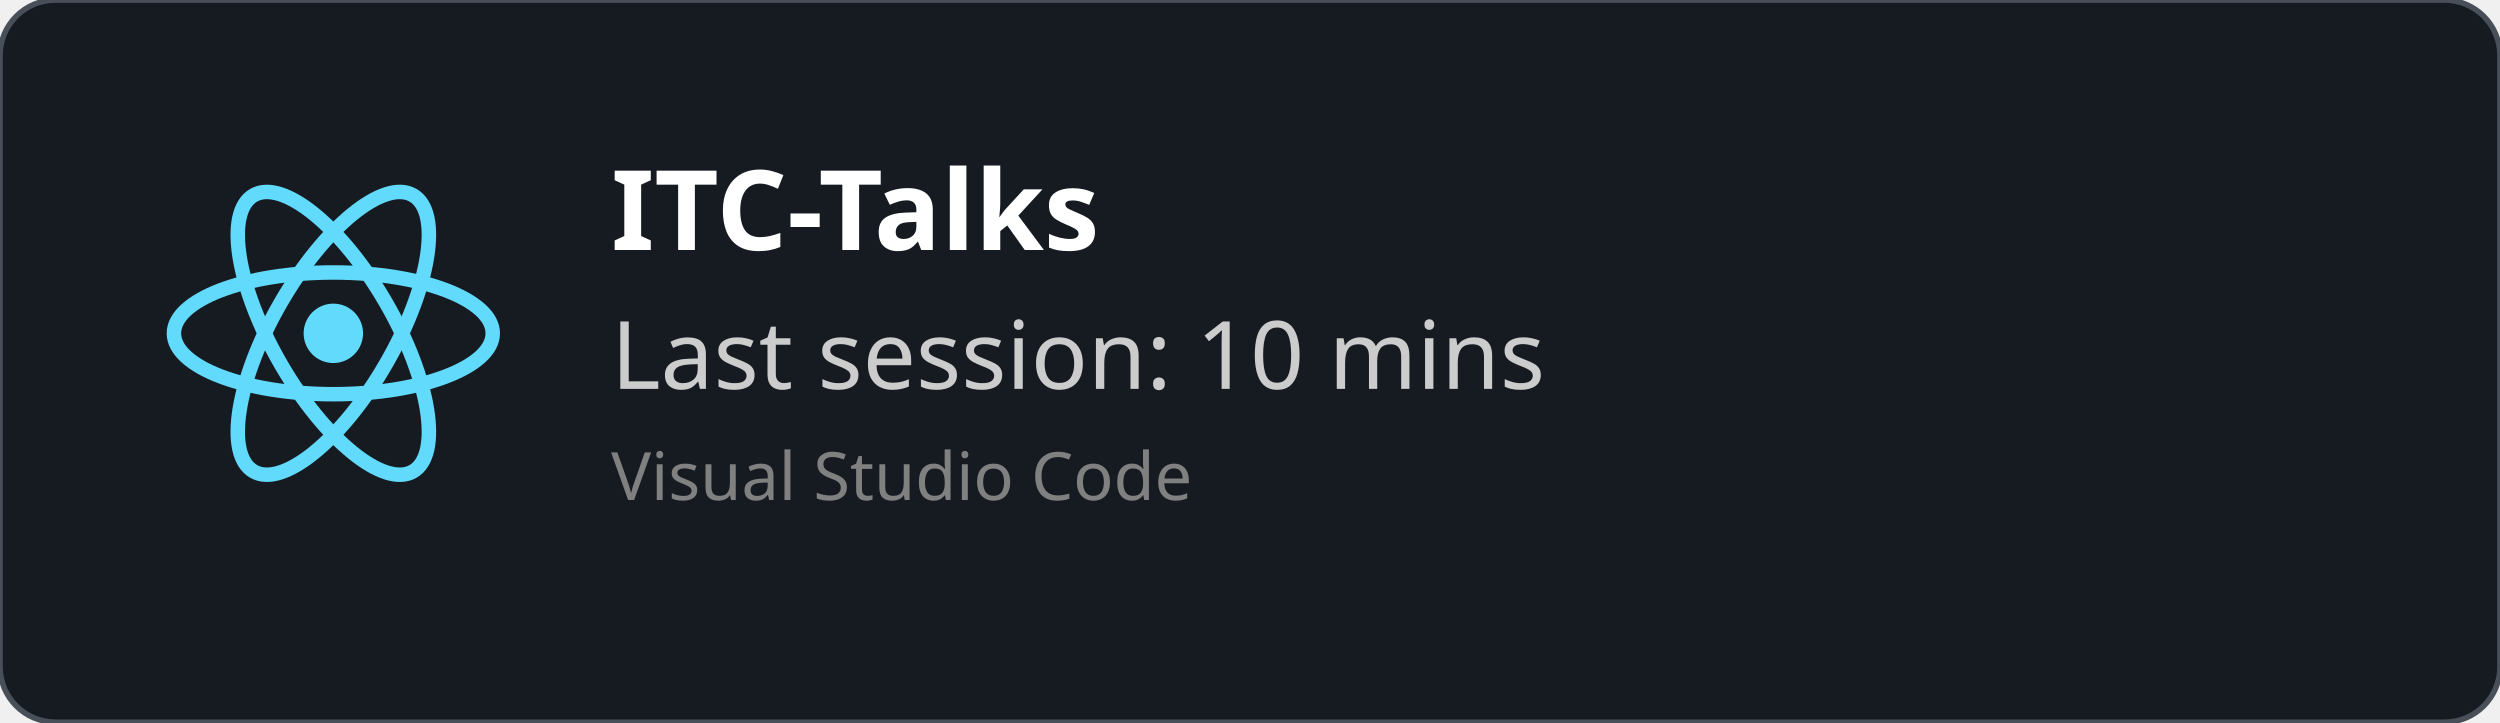
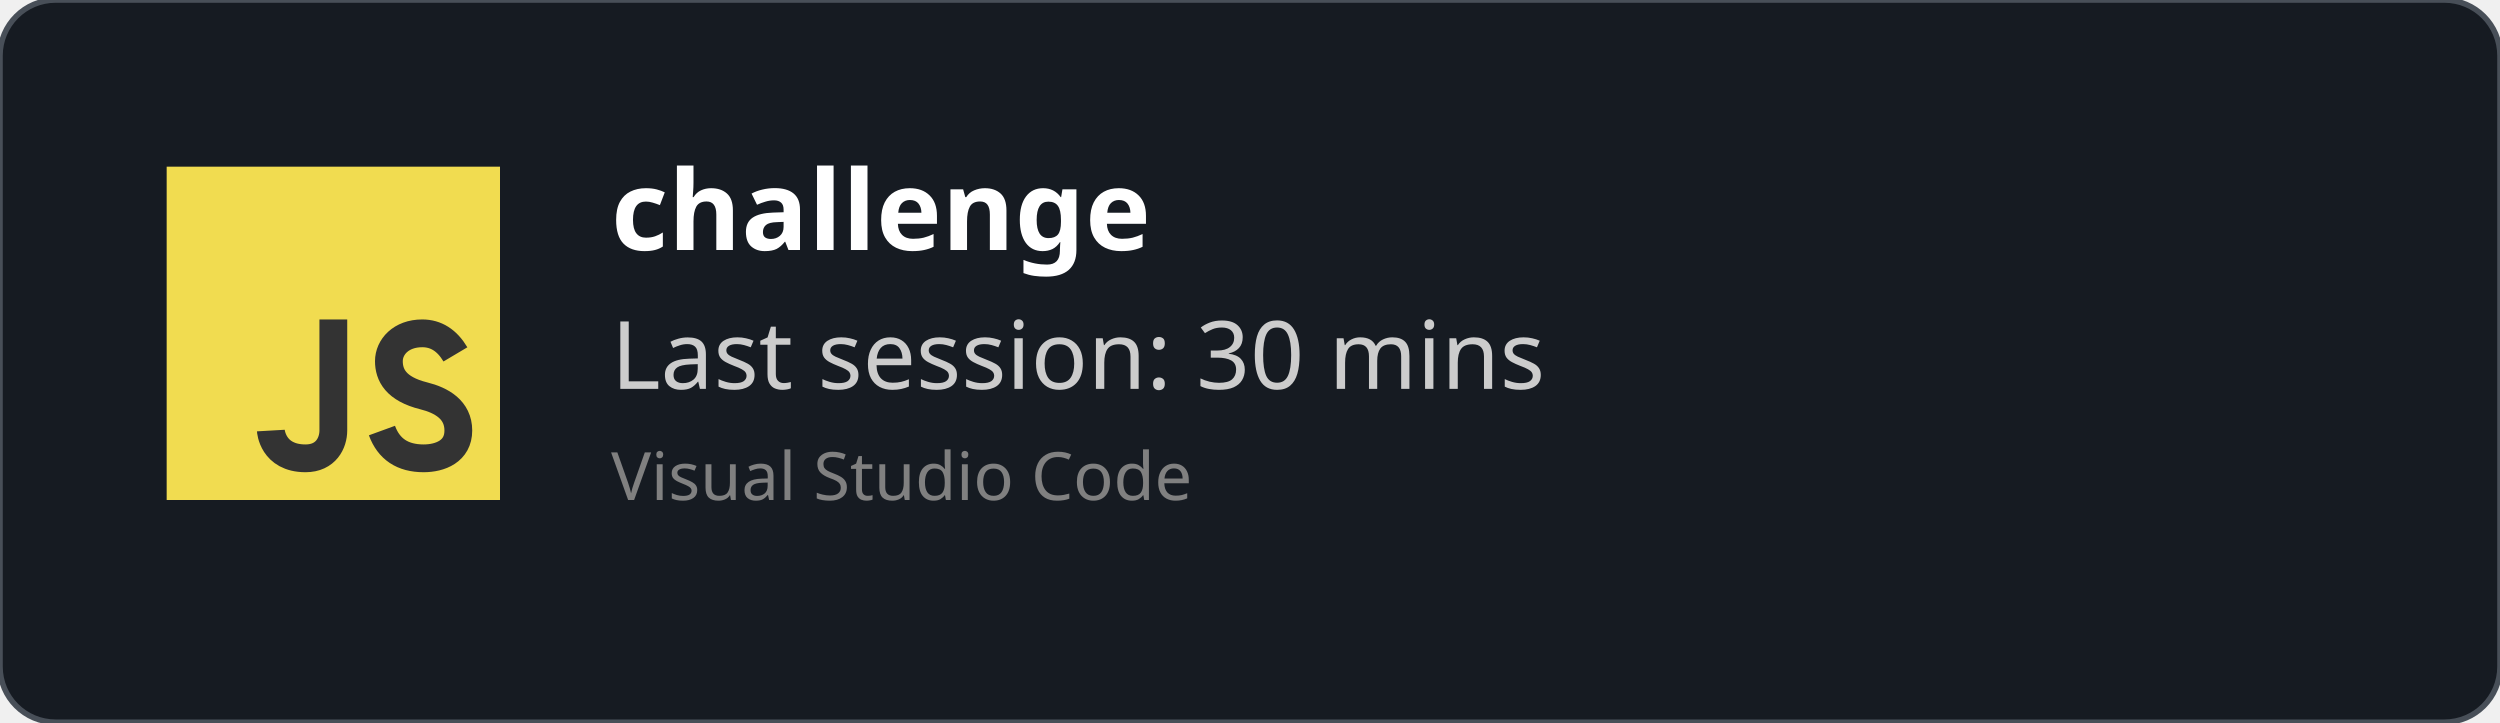
<svg xmlns="http://www.w3.org/2000/svg" width="450" height="130" viewBox="0 0 450 130" fill="none" role="img">
  <style>
    *{
        font-family: 'Segoe UI', Ubuntu, monospace
    }
    </style>
  <defs>
    <clipPath id="horizontalClip" x="20" y="20" width="500" height="200">
      <rect x="90" y="20" width="300" height="50" />
    </clipPath>
  </defs>
  <rect width="450" height="130" fill="rgba(22,27,34)" stroke="#484f58" stroke-width="1" fill-opacity="1" stroke-opacity="1" x="0" y="0" rx="10px" ry="10px">
    </rect>
-   <svg height="60" width="60" x="30" y="30" viewBox="-11.5 -10.232 23 20.463">
-     <circle cx="0" cy="0" r="2.05" fill="#61dafb" />
-     <g stroke="#61dafb" stroke-width="1" fill="none">
-       <ellipse rx="11" ry="4.2" />
-       <ellipse rx="11" ry="4.2" transform="rotate(60)" />
-       <ellipse rx="11" ry="4.2" transform="rotate(120)" />
+   <svg width="60px" height="60px" x="30" y="30" viewBox="0 0 24 24" id="js">
+     <g fill="none" fill-rule="evenodd">
+       <rect width="24" height="24" fill="#F1DC50" />
+       <path stroke="#333" stroke-width="2" d="M12,11 C12,15.749 12,18.416 12,19 C12,19.876 11.477,21 10,21 C7.615,21 7.5,19 7.5,19 M20.79,13.516 C20.19,12.505 19.394,12 18.404,12 C16.856,12 16,13 16,14 C16,15 16.5,16 18.508,16.5 C19.786,16.818 21,17.5 21,19 C21,20.5 19.685,21 18.5,21 C16.986,21 15.986,20.333 15.5,19" />
    </g>
  </svg>
  <text x="110" y="45" font-size="20" clip-path="url(#horizontalClip)" font-weight="bold" font-family="Ubuntu" fill="white">
-     ITC-Talks
+     challenge
    </text>
  <text x="110" y="70" font-size="17px" font-family="Ubuntu" fill="#ccc">
-     Last session: 10 mins
+     Last session: 30 mins
    </text>
  <text x="110" y="90" font-size="12px" font-family="Ubuntu" fill="grey">
    Visual Studio Code
    </text>
</svg>
